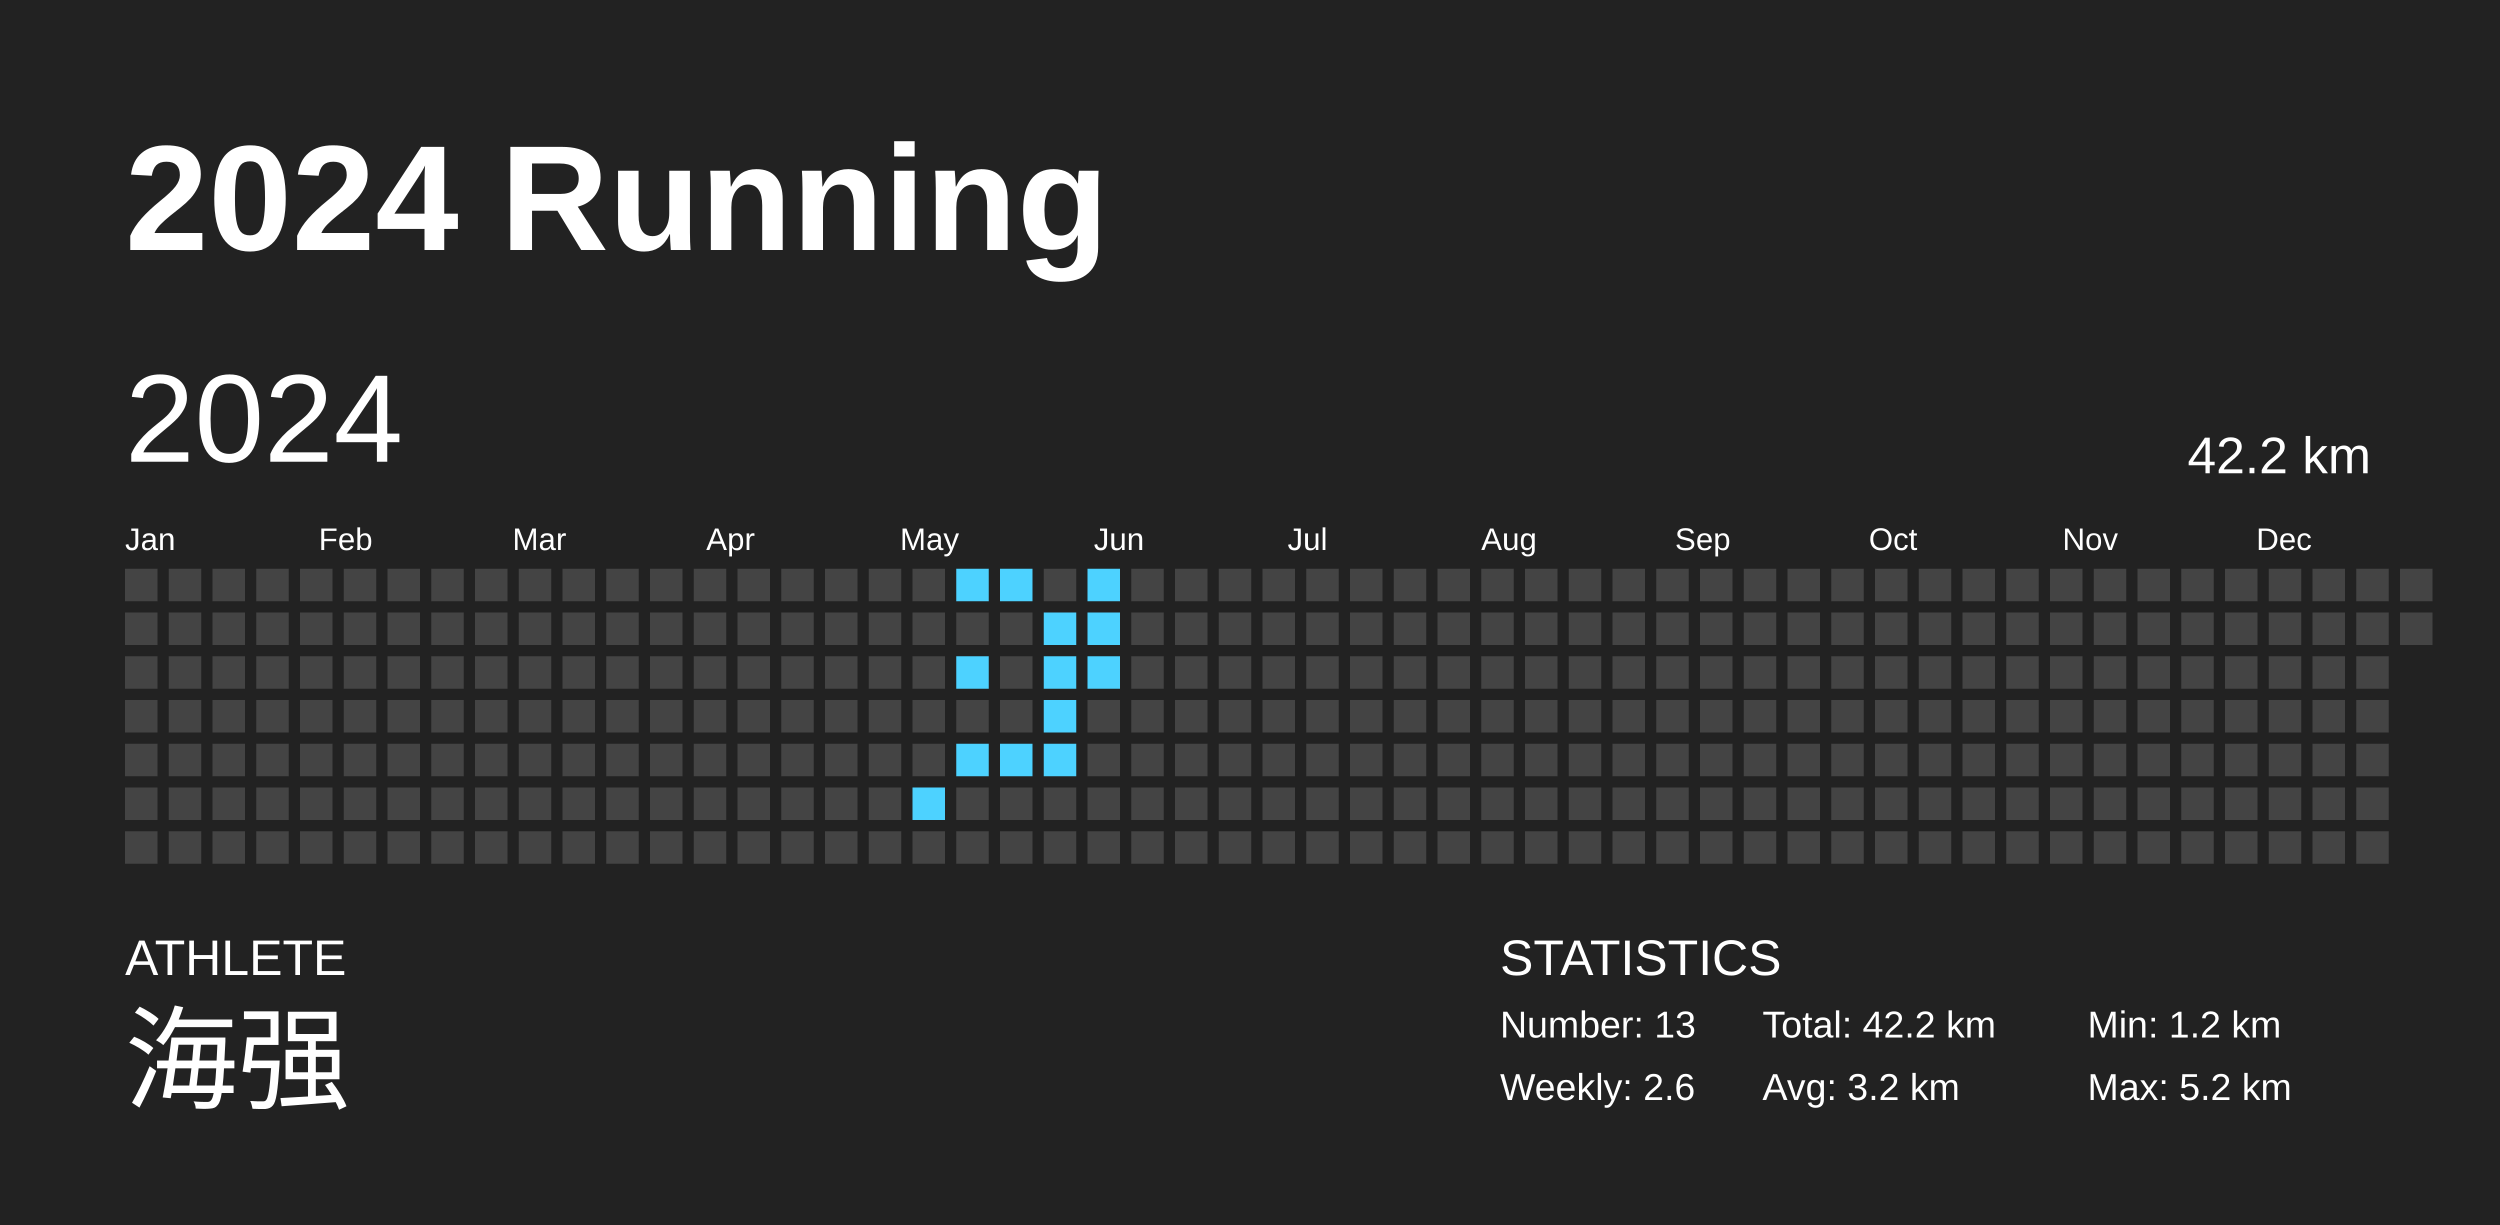
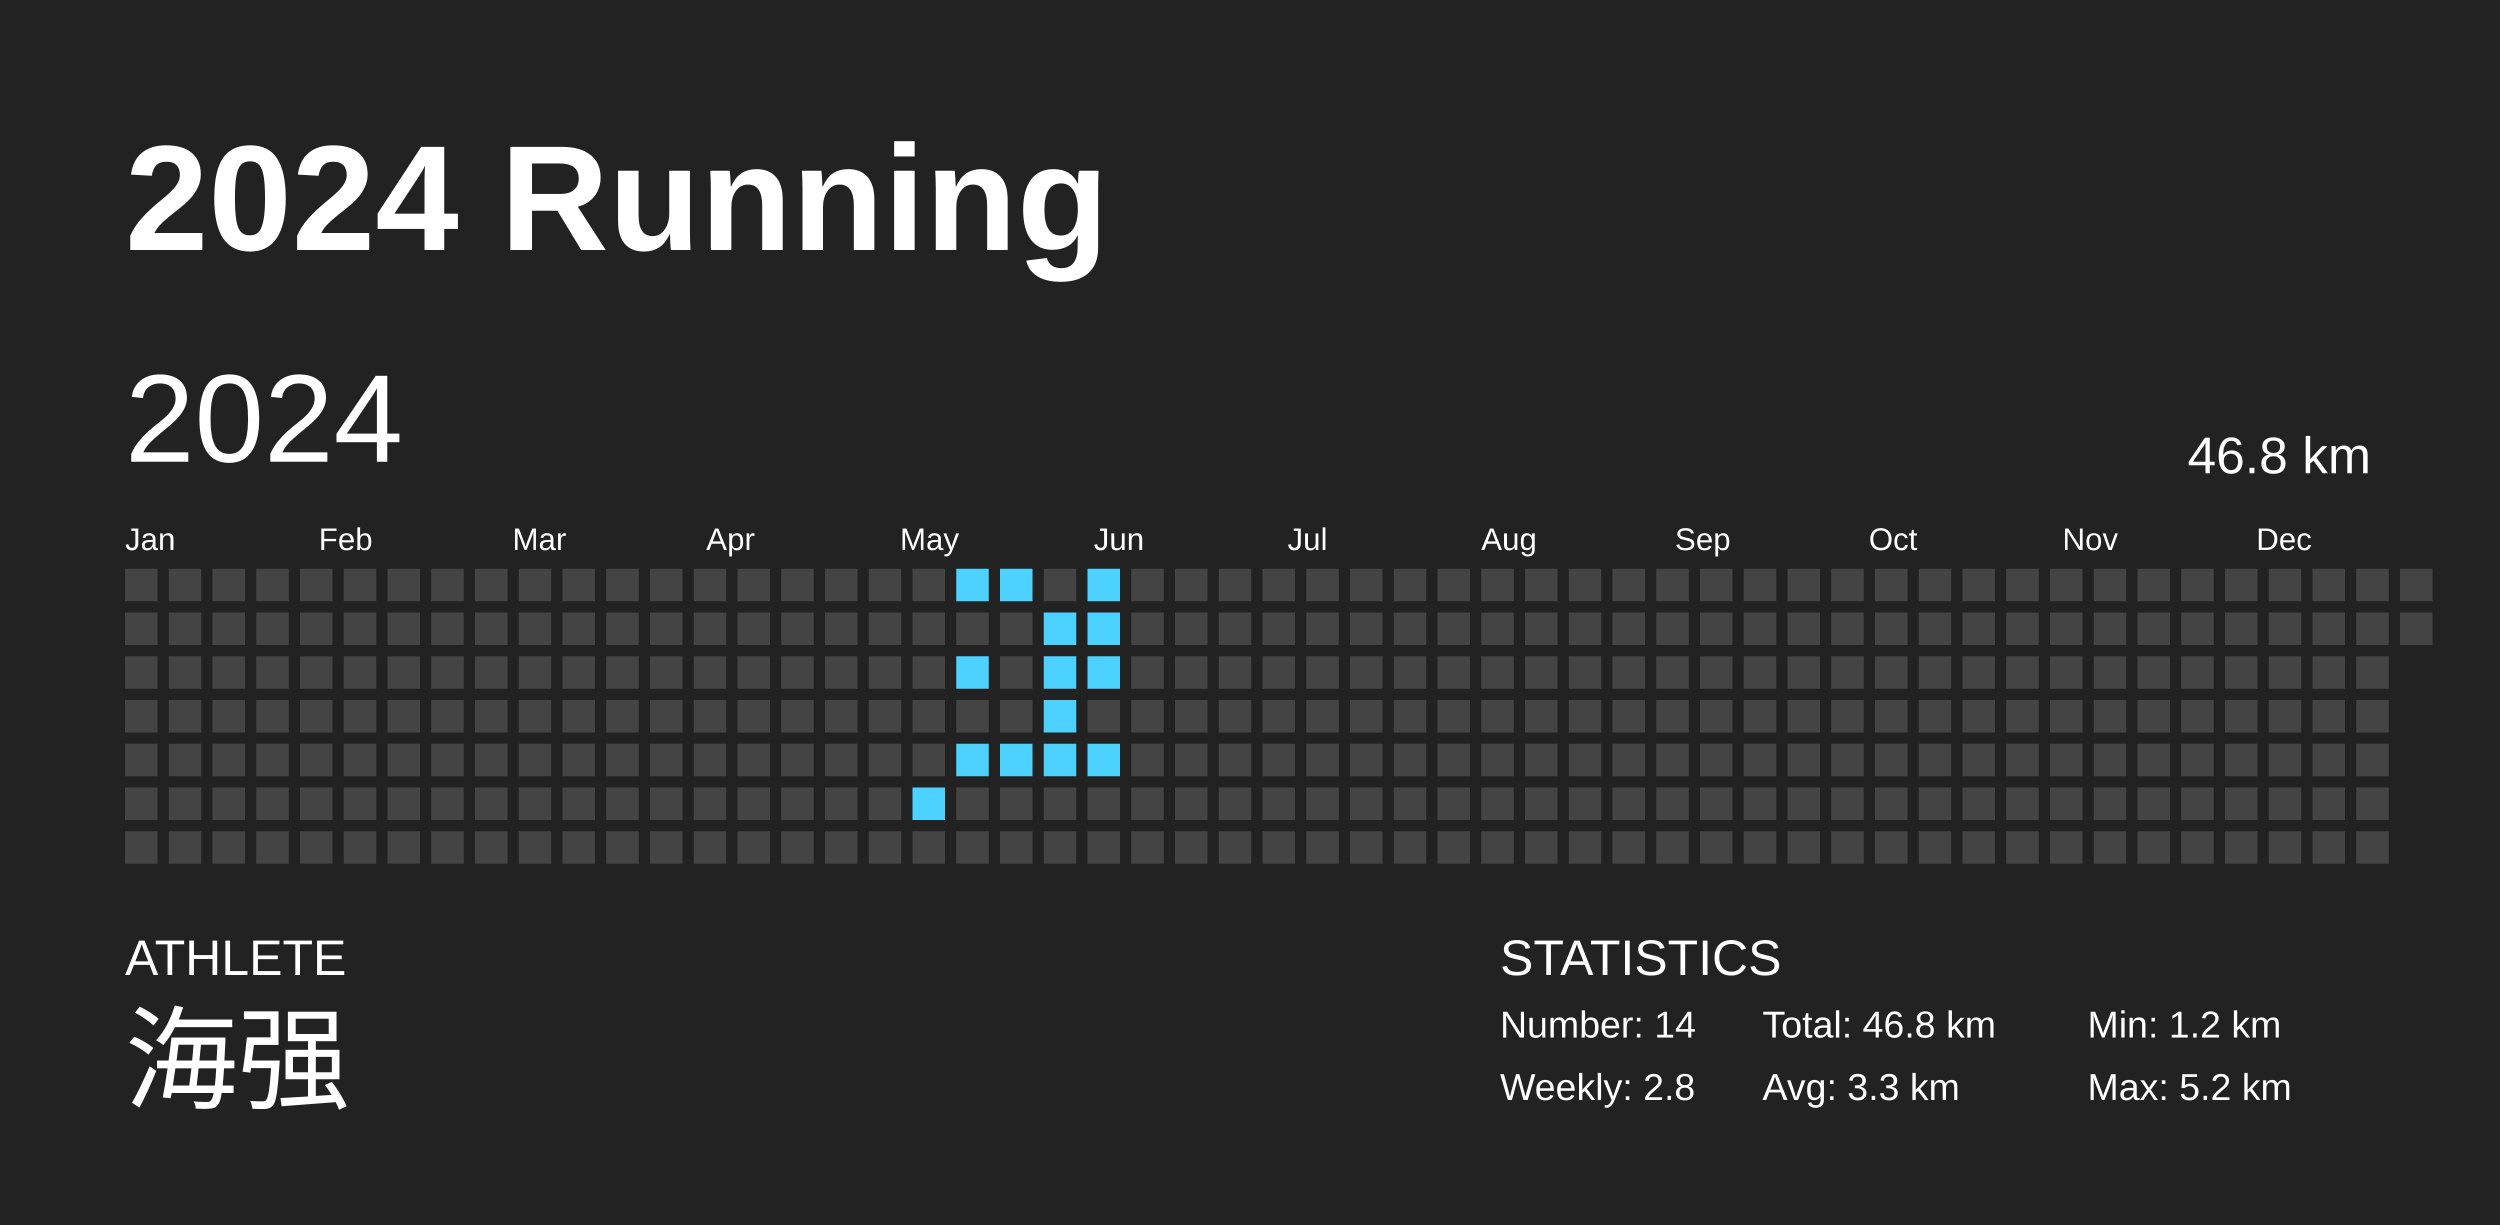
<svg xmlns="http://www.w3.org/2000/svg" baseProfile="full" height="98mm" version="1.1" viewBox="0,0,200,98" width="200mm">
  <defs />
  <rect fill="#222222" height="98" width="200" x="0" y="0" />
  <text fill="#FFFFFF" style="font-size:12px; font-family:Arial; font-weight:bold;" x="10" y="20">2024 Running</text>
  <text fill="#FFFFFF" style="font-size:4px; font-family:Arial" x="10" y="78">ATHLETE</text>
  <text fill="#FFFFFF" style="font-size:9px; font-family:Arial" x="10" y="88">海强</text>
  <text fill="#FFFFFF" style="font-size:4px; font-family:Arial" x="120" y="78">STATISTICS</text>
-   <text fill="#FFFFFF" style="font-size:3px; font-family:Arial" x="120" y="83">Number: 13</text>
-   <text fill="#FFFFFF" style="font-size:3px; font-family:Arial" x="120" y="88">Weekly: 2.6</text>
-   <text fill="#FFFFFF" style="font-size:3px; font-family:Arial" x="141" y="83">Total: 42.2 km</text>
-   <text fill="#FFFFFF" style="font-size:3px; font-family:Arial" x="141" y="88">Avg: 3.2 km</text>
+   <text fill="#FFFFFF" style="font-size:3px; font-family:Arial" x="120" y="83">Number: 14</text>
+   <text fill="#FFFFFF" style="font-size:3px; font-family:Arial" x="120" y="88">Weekly: 2.8</text>
+   <text fill="#FFFFFF" style="font-size:3px; font-family:Arial" x="141" y="83">Total: 46.8 km</text>
+   <text fill="#FFFFFF" style="font-size:3px; font-family:Arial" x="141" y="88">Avg: 3.3 km</text>
  <text fill="#FFFFFF" style="font-size:3px; font-family:Arial" x="167" y="83">Min: 1.2 km</text>
  <text fill="#FFFFFF" style="font-size:3px; font-family:Arial" x="167" y="88">Max: 5.2 km</text>
  <text dominant-baseline="hanging" fill="#FFFFFF" style="font-size:10.0px; font-family:Arial;" x="10" y="30">2024</text>
-   <text dominant-baseline="hanging" fill="#FFFFFF" style="font-size:4.125px; font-family:Arial;" x="175" y="35">42.2 km</text>
+   <text dominant-baseline="hanging" fill="#FFFFFF" style="font-size:4.125px; font-family:Arial;" x="175" y="35">46.8 km</text>
  <text fill="#FFFFFF" style="font-size:2.5px; font-family:Arial" x="10.0" y="44">Jan</text>
  <text fill="#FFFFFF" style="font-size:2.5px; font-family:Arial" x="25.5" y="44">Feb</text>
  <text fill="#FFFFFF" style="font-size:2.5px; font-family:Arial" x="41.0" y="44">Mar</text>
  <text fill="#FFFFFF" style="font-size:2.5px; font-family:Arial" x="56.5" y="44">Apr</text>
  <text fill="#FFFFFF" style="font-size:2.5px; font-family:Arial" x="72.0" y="44">May</text>
  <text fill="#FFFFFF" style="font-size:2.5px; font-family:Arial" x="87.5" y="44">Jun</text>
  <text fill="#FFFFFF" style="font-size:2.5px; font-family:Arial" x="103.0" y="44">Jul</text>
  <text fill="#FFFFFF" style="font-size:2.5px; font-family:Arial" x="118.5" y="44">Aug</text>
  <text fill="#FFFFFF" style="font-size:2.5px; font-family:Arial" x="134.0" y="44">Sep</text>
  <text fill="#FFFFFF" style="font-size:2.5px; font-family:Arial" x="149.5" y="44">Oct</text>
  <text fill="#FFFFFF" style="font-size:2.5px; font-family:Arial" x="165.0" y="44">Nov</text>
  <text fill="#FFFFFF" style="font-size:2.5px; font-family:Arial" x="180.5" y="44">Dec</text>
  <rect fill="#444444" height="2.6" width="2.6" x="10.0" y="45.5" />
  <rect fill="#444444" height="2.6" width="2.6" x="10.0" y="49.0" />
  <rect fill="#444444" height="2.6" width="2.6" x="10.0" y="52.5" />
  <rect fill="#444444" height="2.6" width="2.6" x="10.0" y="56.0" />
  <rect fill="#444444" height="2.6" width="2.6" x="10.0" y="59.5" />
  <rect fill="#444444" height="2.6" width="2.6" x="10.0" y="63.0" />
  <rect fill="#444444" height="2.6" width="2.6" x="10.0" y="66.5" />
  <rect fill="#444444" height="2.6" width="2.6" x="13.5" y="45.5" />
  <rect fill="#444444" height="2.6" width="2.6" x="13.5" y="49.0" />
  <rect fill="#444444" height="2.6" width="2.6" x="13.5" y="52.5" />
  <rect fill="#444444" height="2.6" width="2.6" x="13.5" y="56.0" />
  <rect fill="#444444" height="2.6" width="2.6" x="13.5" y="59.5" />
  <rect fill="#444444" height="2.6" width="2.6" x="13.5" y="63.0" />
  <rect fill="#444444" height="2.6" width="2.6" x="13.5" y="66.5" />
  <rect fill="#444444" height="2.6" width="2.6" x="17.0" y="45.5" />
  <rect fill="#444444" height="2.6" width="2.6" x="17.0" y="49.0" />
  <rect fill="#444444" height="2.6" width="2.6" x="17.0" y="52.5" />
  <rect fill="#444444" height="2.6" width="2.6" x="17.0" y="56.0" />
  <rect fill="#444444" height="2.6" width="2.6" x="17.0" y="59.5" />
  <rect fill="#444444" height="2.6" width="2.6" x="17.0" y="63.0" />
  <rect fill="#444444" height="2.6" width="2.6" x="17.0" y="66.5" />
  <rect fill="#444444" height="2.6" width="2.6" x="20.5" y="45.5" />
  <rect fill="#444444" height="2.6" width="2.6" x="20.5" y="49.0" />
  <rect fill="#444444" height="2.6" width="2.6" x="20.5" y="52.5" />
  <rect fill="#444444" height="2.6" width="2.6" x="20.5" y="56.0" />
  <rect fill="#444444" height="2.6" width="2.6" x="20.5" y="59.5" />
  <rect fill="#444444" height="2.6" width="2.6" x="20.5" y="63.0" />
  <rect fill="#444444" height="2.6" width="2.6" x="20.5" y="66.5" />
  <rect fill="#444444" height="2.6" width="2.6" x="24.0" y="45.5" />
  <rect fill="#444444" height="2.6" width="2.6" x="24.0" y="49.0" />
  <rect fill="#444444" height="2.6" width="2.6" x="24.0" y="52.5" />
  <rect fill="#444444" height="2.6" width="2.6" x="24.0" y="56.0" />
  <rect fill="#444444" height="2.6" width="2.6" x="24.0" y="59.5" />
  <rect fill="#444444" height="2.6" width="2.6" x="24.0" y="63.0" />
  <rect fill="#444444" height="2.6" width="2.6" x="24.0" y="66.5" />
  <rect fill="#444444" height="2.6" width="2.6" x="27.5" y="45.5" />
  <rect fill="#444444" height="2.6" width="2.6" x="27.5" y="49.0" />
  <rect fill="#444444" height="2.6" width="2.6" x="27.5" y="52.5" />
  <rect fill="#444444" height="2.6" width="2.6" x="27.5" y="56.0" />
  <rect fill="#444444" height="2.6" width="2.6" x="27.5" y="59.5" />
  <rect fill="#444444" height="2.6" width="2.6" x="27.5" y="63.0" />
  <rect fill="#444444" height="2.6" width="2.6" x="27.5" y="66.5" />
  <rect fill="#444444" height="2.6" width="2.6" x="31.0" y="45.5" />
  <rect fill="#444444" height="2.6" width="2.6" x="31.0" y="49.0" />
  <rect fill="#444444" height="2.6" width="2.6" x="31.0" y="52.5" />
  <rect fill="#444444" height="2.6" width="2.6" x="31.0" y="56.0" />
  <rect fill="#444444" height="2.6" width="2.6" x="31.0" y="59.5" />
  <rect fill="#444444" height="2.6" width="2.6" x="31.0" y="63.0" />
  <rect fill="#444444" height="2.6" width="2.6" x="31.0" y="66.5" />
  <rect fill="#444444" height="2.6" width="2.6" x="34.5" y="45.5" />
  <rect fill="#444444" height="2.6" width="2.6" x="34.5" y="49.0" />
  <rect fill="#444444" height="2.6" width="2.6" x="34.5" y="52.5" />
  <rect fill="#444444" height="2.6" width="2.6" x="34.5" y="56.0" />
  <rect fill="#444444" height="2.6" width="2.6" x="34.5" y="59.5" />
  <rect fill="#444444" height="2.6" width="2.6" x="34.5" y="63.0" />
  <rect fill="#444444" height="2.6" width="2.6" x="34.5" y="66.5" />
  <rect fill="#444444" height="2.6" width="2.6" x="38.0" y="45.5" />
  <rect fill="#444444" height="2.6" width="2.6" x="38.0" y="49.0" />
  <rect fill="#444444" height="2.6" width="2.6" x="38.0" y="52.5" />
  <rect fill="#444444" height="2.6" width="2.6" x="38.0" y="56.0" />
  <rect fill="#444444" height="2.6" width="2.6" x="38.0" y="59.5" />
  <rect fill="#444444" height="2.6" width="2.6" x="38.0" y="63.0" />
  <rect fill="#444444" height="2.6" width="2.6" x="38.0" y="66.5" />
  <rect fill="#444444" height="2.6" width="2.6" x="41.5" y="45.5" />
  <rect fill="#444444" height="2.6" width="2.6" x="41.5" y="49.0" />
  <rect fill="#444444" height="2.6" width="2.6" x="41.5" y="52.5" />
  <rect fill="#444444" height="2.6" width="2.6" x="41.5" y="56.0" />
  <rect fill="#444444" height="2.6" width="2.6" x="41.5" y="59.5" />
  <rect fill="#444444" height="2.6" width="2.6" x="41.5" y="63.0" />
  <rect fill="#444444" height="2.6" width="2.6" x="41.5" y="66.5" />
  <rect fill="#444444" height="2.6" width="2.6" x="45.0" y="45.5" />
  <rect fill="#444444" height="2.6" width="2.6" x="45.0" y="49.0" />
  <rect fill="#444444" height="2.6" width="2.6" x="45.0" y="52.5" />
  <rect fill="#444444" height="2.6" width="2.6" x="45.0" y="56.0" />
  <rect fill="#444444" height="2.6" width="2.6" x="45.0" y="59.5" />
  <rect fill="#444444" height="2.6" width="2.6" x="45.0" y="63.0" />
  <rect fill="#444444" height="2.6" width="2.6" x="45.0" y="66.5" />
  <rect fill="#444444" height="2.6" width="2.6" x="48.5" y="45.5" />
  <rect fill="#444444" height="2.6" width="2.6" x="48.5" y="49.0" />
  <rect fill="#444444" height="2.6" width="2.6" x="48.5" y="52.5" />
  <rect fill="#444444" height="2.6" width="2.6" x="48.5" y="56.0" />
  <rect fill="#444444" height="2.6" width="2.6" x="48.5" y="59.5" />
  <rect fill="#444444" height="2.6" width="2.6" x="48.5" y="63.0" />
  <rect fill="#444444" height="2.6" width="2.6" x="48.5" y="66.5" />
  <rect fill="#444444" height="2.6" width="2.6" x="52.0" y="45.5" />
  <rect fill="#444444" height="2.6" width="2.6" x="52.0" y="49.0" />
  <rect fill="#444444" height="2.6" width="2.6" x="52.0" y="52.5" />
  <rect fill="#444444" height="2.6" width="2.6" x="52.0" y="56.0" />
  <rect fill="#444444" height="2.6" width="2.6" x="52.0" y="59.5" />
  <rect fill="#444444" height="2.6" width="2.6" x="52.0" y="63.0" />
  <rect fill="#444444" height="2.6" width="2.6" x="52.0" y="66.5" />
  <rect fill="#444444" height="2.6" width="2.6" x="55.5" y="45.5" />
  <rect fill="#444444" height="2.6" width="2.6" x="55.5" y="49.0" />
  <rect fill="#444444" height="2.6" width="2.6" x="55.5" y="52.5" />
  <rect fill="#444444" height="2.6" width="2.6" x="55.5" y="56.0" />
  <rect fill="#444444" height="2.6" width="2.6" x="55.5" y="59.5" />
  <rect fill="#444444" height="2.6" width="2.6" x="55.5" y="63.0" />
  <rect fill="#444444" height="2.6" width="2.6" x="55.5" y="66.5" />
  <rect fill="#444444" height="2.6" width="2.6" x="59.0" y="45.5" />
  <rect fill="#444444" height="2.6" width="2.6" x="59.0" y="49.0" />
  <rect fill="#444444" height="2.6" width="2.6" x="59.0" y="52.5" />
  <rect fill="#444444" height="2.6" width="2.6" x="59.0" y="56.0" />
  <rect fill="#444444" height="2.6" width="2.6" x="59.0" y="59.5" />
  <rect fill="#444444" height="2.6" width="2.6" x="59.0" y="63.0" />
  <rect fill="#444444" height="2.6" width="2.6" x="59.0" y="66.5" />
  <rect fill="#444444" height="2.6" width="2.6" x="62.5" y="45.5" />
  <rect fill="#444444" height="2.6" width="2.6" x="62.5" y="49.0" />
  <rect fill="#444444" height="2.6" width="2.6" x="62.5" y="52.5" />
  <rect fill="#444444" height="2.6" width="2.6" x="62.5" y="56.0" />
  <rect fill="#444444" height="2.6" width="2.6" x="62.5" y="59.5" />
  <rect fill="#444444" height="2.6" width="2.6" x="62.5" y="63.0" />
  <rect fill="#444444" height="2.6" width="2.6" x="62.5" y="66.5" />
  <rect fill="#444444" height="2.6" width="2.6" x="66.0" y="45.5" />
  <rect fill="#444444" height="2.6" width="2.6" x="66.0" y="49.0" />
  <rect fill="#444444" height="2.6" width="2.6" x="66.0" y="52.5" />
  <rect fill="#444444" height="2.6" width="2.6" x="66.0" y="56.0" />
  <rect fill="#444444" height="2.6" width="2.6" x="66.0" y="59.5" />
  <rect fill="#444444" height="2.6" width="2.6" x="66.0" y="63.0" />
  <rect fill="#444444" height="2.6" width="2.6" x="66.0" y="66.5" />
  <rect fill="#444444" height="2.6" width="2.6" x="69.5" y="45.5" />
  <rect fill="#444444" height="2.6" width="2.6" x="69.5" y="49.0" />
  <rect fill="#444444" height="2.6" width="2.6" x="69.5" y="52.5" />
  <rect fill="#444444" height="2.6" width="2.6" x="69.5" y="56.0" />
  <rect fill="#444444" height="2.6" width="2.6" x="69.5" y="59.5" />
  <rect fill="#444444" height="2.6" width="2.6" x="69.5" y="63.0" />
  <rect fill="#444444" height="2.6" width="2.6" x="69.5" y="66.5" />
  <rect fill="#444444" height="2.6" width="2.6" x="73.0" y="45.5" />
  <rect fill="#444444" height="2.6" width="2.6" x="73.0" y="49.0" />
  <rect fill="#444444" height="2.6" width="2.6" x="73.0" y="52.5" />
  <rect fill="#444444" height="2.6" width="2.6" x="73.0" y="56.0" />
  <rect fill="#444444" height="2.6" width="2.6" x="73.0" y="59.5" />
  <rect fill="#4dd2ff" height="2.6" width="2.6" x="73.0" y="63.0" />
  <rect fill="#444444" height="2.6" width="2.6" x="73.0" y="66.5" />
  <rect fill="#4dd2ff" height="2.6" width="2.6" x="76.5" y="45.5" />
  <rect fill="#444444" height="2.6" width="2.6" x="76.5" y="49.0" />
  <rect fill="#4dd2ff" height="2.6" width="2.6" x="76.5" y="52.5" />
  <rect fill="#444444" height="2.6" width="2.6" x="76.5" y="56.0" />
  <rect fill="#4dd2ff" height="2.6" width="2.6" x="76.5" y="59.5" />
  <rect fill="#444444" height="2.6" width="2.6" x="76.5" y="63.0" />
  <rect fill="#444444" height="2.6" width="2.6" x="76.5" y="66.5" />
  <rect fill="#4dd2ff" height="2.6" width="2.6" x="80.0" y="45.5" />
  <rect fill="#444444" height="2.6" width="2.6" x="80.0" y="49.0" />
  <rect fill="#444444" height="2.6" width="2.6" x="80.0" y="52.5" />
  <rect fill="#444444" height="2.6" width="2.6" x="80.0" y="56.0" />
  <rect fill="#4dd2ff" height="2.6" width="2.6" x="80.0" y="59.5" />
  <rect fill="#444444" height="2.6" width="2.6" x="80.0" y="63.0" />
  <rect fill="#444444" height="2.6" width="2.6" x="80.0" y="66.5" />
  <rect fill="#444444" height="2.6" width="2.6" x="83.5" y="45.5" />
  <rect fill="#4dd2ff" height="2.6" width="2.6" x="83.5" y="49.0" />
  <rect fill="#4dd2ff" height="2.6" width="2.6" x="83.5" y="52.5" />
  <rect fill="#4dd2ff" height="2.6" width="2.6" x="83.5" y="56.0" />
  <rect fill="#4dd2ff" height="2.6" width="2.6" x="83.5" y="59.5" />
  <rect fill="#444444" height="2.6" width="2.6" x="83.5" y="63.0" />
  <rect fill="#444444" height="2.6" width="2.6" x="83.5" y="66.5" />
  <rect fill="#4dd2ff" height="2.6" width="2.6" x="87.0" y="45.5" />
  <rect fill="#4dd2ff" height="2.6" width="2.6" x="87.0" y="49.0" />
  <rect fill="#4dd2ff" height="2.6" width="2.6" x="87.0" y="52.5" />
  <rect fill="#444444" height="2.6" width="2.6" x="87.0" y="56.0" />
-   <rect fill="#444444" height="2.6" width="2.6" x="87.0" y="59.5" />
+   <rect fill="#4dd2ff" height="2.6" width="2.6" x="87.0" y="59.5" />
  <rect fill="#444444" height="2.6" width="2.6" x="87.0" y="63.0" />
  <rect fill="#444444" height="2.6" width="2.6" x="87.0" y="66.5" />
  <rect fill="#444444" height="2.6" width="2.6" x="90.5" y="45.5" />
  <rect fill="#444444" height="2.6" width="2.6" x="90.5" y="49.0" />
  <rect fill="#444444" height="2.6" width="2.6" x="90.5" y="52.5" />
  <rect fill="#444444" height="2.6" width="2.6" x="90.5" y="56.0" />
  <rect fill="#444444" height="2.6" width="2.6" x="90.5" y="59.5" />
  <rect fill="#444444" height="2.6" width="2.6" x="90.5" y="63.0" />
  <rect fill="#444444" height="2.6" width="2.6" x="90.5" y="66.5" />
  <rect fill="#444444" height="2.6" width="2.6" x="94.0" y="45.5" />
  <rect fill="#444444" height="2.6" width="2.6" x="94.0" y="49.0" />
  <rect fill="#444444" height="2.6" width="2.6" x="94.0" y="52.5" />
  <rect fill="#444444" height="2.6" width="2.6" x="94.0" y="56.0" />
  <rect fill="#444444" height="2.6" width="2.6" x="94.0" y="59.5" />
  <rect fill="#444444" height="2.6" width="2.6" x="94.0" y="63.0" />
  <rect fill="#444444" height="2.6" width="2.6" x="94.0" y="66.5" />
  <rect fill="#444444" height="2.6" width="2.6" x="97.5" y="45.5" />
  <rect fill="#444444" height="2.6" width="2.6" x="97.5" y="49.0" />
  <rect fill="#444444" height="2.6" width="2.6" x="97.5" y="52.5" />
  <rect fill="#444444" height="2.6" width="2.6" x="97.5" y="56.0" />
  <rect fill="#444444" height="2.6" width="2.6" x="97.5" y="59.5" />
  <rect fill="#444444" height="2.6" width="2.6" x="97.5" y="63.0" />
  <rect fill="#444444" height="2.6" width="2.6" x="97.5" y="66.5" />
  <rect fill="#444444" height="2.6" width="2.6" x="101.0" y="45.5" />
  <rect fill="#444444" height="2.6" width="2.6" x="101.0" y="49.0" />
  <rect fill="#444444" height="2.6" width="2.6" x="101.0" y="52.5" />
  <rect fill="#444444" height="2.6" width="2.6" x="101.0" y="56.0" />
  <rect fill="#444444" height="2.6" width="2.6" x="101.0" y="59.5" />
  <rect fill="#444444" height="2.6" width="2.6" x="101.0" y="63.0" />
  <rect fill="#444444" height="2.6" width="2.6" x="101.0" y="66.5" />
  <rect fill="#444444" height="2.6" width="2.6" x="104.5" y="45.5" />
  <rect fill="#444444" height="2.6" width="2.6" x="104.5" y="49.0" />
  <rect fill="#444444" height="2.6" width="2.6" x="104.5" y="52.5" />
  <rect fill="#444444" height="2.6" width="2.6" x="104.5" y="56.0" />
  <rect fill="#444444" height="2.6" width="2.6" x="104.5" y="59.5" />
  <rect fill="#444444" height="2.6" width="2.6" x="104.5" y="63.0" />
  <rect fill="#444444" height="2.6" width="2.6" x="104.5" y="66.5" />
  <rect fill="#444444" height="2.6" width="2.6" x="108.0" y="45.5" />
  <rect fill="#444444" height="2.6" width="2.6" x="108.0" y="49.0" />
  <rect fill="#444444" height="2.6" width="2.6" x="108.0" y="52.5" />
  <rect fill="#444444" height="2.6" width="2.6" x="108.0" y="56.0" />
  <rect fill="#444444" height="2.6" width="2.6" x="108.0" y="59.5" />
  <rect fill="#444444" height="2.6" width="2.6" x="108.0" y="63.0" />
  <rect fill="#444444" height="2.6" width="2.6" x="108.0" y="66.5" />
  <rect fill="#444444" height="2.6" width="2.6" x="111.5" y="45.5" />
  <rect fill="#444444" height="2.6" width="2.6" x="111.5" y="49.0" />
  <rect fill="#444444" height="2.6" width="2.6" x="111.5" y="52.5" />
  <rect fill="#444444" height="2.6" width="2.6" x="111.5" y="56.0" />
  <rect fill="#444444" height="2.6" width="2.6" x="111.5" y="59.5" />
  <rect fill="#444444" height="2.6" width="2.6" x="111.5" y="63.0" />
  <rect fill="#444444" height="2.6" width="2.6" x="111.5" y="66.5" />
  <rect fill="#444444" height="2.6" width="2.6" x="115.0" y="45.5" />
  <rect fill="#444444" height="2.6" width="2.6" x="115.0" y="49.0" />
  <rect fill="#444444" height="2.6" width="2.6" x="115.0" y="52.5" />
  <rect fill="#444444" height="2.6" width="2.6" x="115.0" y="56.0" />
  <rect fill="#444444" height="2.6" width="2.6" x="115.0" y="59.5" />
  <rect fill="#444444" height="2.6" width="2.6" x="115.0" y="63.0" />
  <rect fill="#444444" height="2.6" width="2.6" x="115.0" y="66.5" />
  <rect fill="#444444" height="2.6" width="2.6" x="118.5" y="45.5" />
  <rect fill="#444444" height="2.6" width="2.6" x="118.5" y="49.0" />
  <rect fill="#444444" height="2.6" width="2.6" x="118.5" y="52.5" />
  <rect fill="#444444" height="2.6" width="2.6" x="118.5" y="56.0" />
  <rect fill="#444444" height="2.6" width="2.6" x="118.5" y="59.5" />
  <rect fill="#444444" height="2.6" width="2.6" x="118.5" y="63.0" />
  <rect fill="#444444" height="2.6" width="2.6" x="118.5" y="66.5" />
  <rect fill="#444444" height="2.6" width="2.6" x="122.0" y="45.5" />
  <rect fill="#444444" height="2.6" width="2.6" x="122.0" y="49.0" />
  <rect fill="#444444" height="2.6" width="2.6" x="122.0" y="52.5" />
  <rect fill="#444444" height="2.6" width="2.6" x="122.0" y="56.0" />
  <rect fill="#444444" height="2.6" width="2.6" x="122.0" y="59.5" />
  <rect fill="#444444" height="2.6" width="2.6" x="122.0" y="63.0" />
  <rect fill="#444444" height="2.6" width="2.6" x="122.0" y="66.5" />
  <rect fill="#444444" height="2.6" width="2.6" x="125.5" y="45.5" />
  <rect fill="#444444" height="2.6" width="2.6" x="125.5" y="49.0" />
  <rect fill="#444444" height="2.6" width="2.6" x="125.5" y="52.5" />
  <rect fill="#444444" height="2.6" width="2.6" x="125.5" y="56.0" />
  <rect fill="#444444" height="2.6" width="2.6" x="125.5" y="59.5" />
  <rect fill="#444444" height="2.6" width="2.6" x="125.5" y="63.0" />
  <rect fill="#444444" height="2.6" width="2.6" x="125.5" y="66.5" />
  <rect fill="#444444" height="2.6" width="2.6" x="129.0" y="45.5" />
  <rect fill="#444444" height="2.6" width="2.6" x="129.0" y="49.0" />
  <rect fill="#444444" height="2.6" width="2.6" x="129.0" y="52.5" />
  <rect fill="#444444" height="2.6" width="2.6" x="129.0" y="56.0" />
  <rect fill="#444444" height="2.6" width="2.6" x="129.0" y="59.5" />
  <rect fill="#444444" height="2.6" width="2.6" x="129.0" y="63.0" />
  <rect fill="#444444" height="2.6" width="2.6" x="129.0" y="66.5" />
  <rect fill="#444444" height="2.6" width="2.6" x="132.5" y="45.5" />
  <rect fill="#444444" height="2.6" width="2.6" x="132.5" y="49.0" />
  <rect fill="#444444" height="2.6" width="2.6" x="132.5" y="52.5" />
  <rect fill="#444444" height="2.6" width="2.6" x="132.5" y="56.0" />
  <rect fill="#444444" height="2.6" width="2.6" x="132.5" y="59.5" />
  <rect fill="#444444" height="2.6" width="2.6" x="132.5" y="63.0" />
  <rect fill="#444444" height="2.6" width="2.6" x="132.5" y="66.5" />
  <rect fill="#444444" height="2.6" width="2.6" x="136.0" y="45.5" />
  <rect fill="#444444" height="2.6" width="2.6" x="136.0" y="49.0" />
  <rect fill="#444444" height="2.6" width="2.6" x="136.0" y="52.5" />
  <rect fill="#444444" height="2.6" width="2.6" x="136.0" y="56.0" />
  <rect fill="#444444" height="2.6" width="2.6" x="136.0" y="59.5" />
  <rect fill="#444444" height="2.6" width="2.6" x="136.0" y="63.0" />
  <rect fill="#444444" height="2.6" width="2.6" x="136.0" y="66.5" />
  <rect fill="#444444" height="2.6" width="2.6" x="139.5" y="45.5" />
  <rect fill="#444444" height="2.6" width="2.6" x="139.5" y="49.0" />
  <rect fill="#444444" height="2.6" width="2.6" x="139.5" y="52.5" />
  <rect fill="#444444" height="2.6" width="2.6" x="139.5" y="56.0" />
  <rect fill="#444444" height="2.6" width="2.6" x="139.5" y="59.5" />
  <rect fill="#444444" height="2.6" width="2.6" x="139.5" y="63.0" />
  <rect fill="#444444" height="2.6" width="2.6" x="139.5" y="66.5" />
  <rect fill="#444444" height="2.6" width="2.6" x="143.0" y="45.5" />
  <rect fill="#444444" height="2.6" width="2.6" x="143.0" y="49.0" />
  <rect fill="#444444" height="2.6" width="2.6" x="143.0" y="52.5" />
  <rect fill="#444444" height="2.6" width="2.6" x="143.0" y="56.0" />
  <rect fill="#444444" height="2.6" width="2.6" x="143.0" y="59.5" />
  <rect fill="#444444" height="2.6" width="2.6" x="143.0" y="63.0" />
  <rect fill="#444444" height="2.6" width="2.6" x="143.0" y="66.5" />
  <rect fill="#444444" height="2.6" width="2.6" x="146.5" y="45.5" />
  <rect fill="#444444" height="2.6" width="2.6" x="146.5" y="49.0" />
  <rect fill="#444444" height="2.6" width="2.6" x="146.5" y="52.5" />
  <rect fill="#444444" height="2.6" width="2.6" x="146.5" y="56.0" />
  <rect fill="#444444" height="2.6" width="2.6" x="146.5" y="59.5" />
  <rect fill="#444444" height="2.6" width="2.6" x="146.5" y="63.0" />
  <rect fill="#444444" height="2.6" width="2.6" x="146.5" y="66.5" />
  <rect fill="#444444" height="2.6" width="2.6" x="150.0" y="45.5" />
  <rect fill="#444444" height="2.6" width="2.6" x="150.0" y="49.0" />
  <rect fill="#444444" height="2.6" width="2.6" x="150.0" y="52.5" />
  <rect fill="#444444" height="2.6" width="2.6" x="150.0" y="56.0" />
  <rect fill="#444444" height="2.6" width="2.6" x="150.0" y="59.5" />
  <rect fill="#444444" height="2.6" width="2.6" x="150.0" y="63.0" />
  <rect fill="#444444" height="2.6" width="2.6" x="150.0" y="66.5" />
  <rect fill="#444444" height="2.6" width="2.6" x="153.5" y="45.5" />
  <rect fill="#444444" height="2.6" width="2.6" x="153.5" y="49.0" />
  <rect fill="#444444" height="2.6" width="2.6" x="153.5" y="52.5" />
  <rect fill="#444444" height="2.6" width="2.6" x="153.5" y="56.0" />
  <rect fill="#444444" height="2.6" width="2.6" x="153.5" y="59.5" />
  <rect fill="#444444" height="2.6" width="2.6" x="153.5" y="63.0" />
  <rect fill="#444444" height="2.6" width="2.6" x="153.5" y="66.5" />
  <rect fill="#444444" height="2.6" width="2.6" x="157.0" y="45.5" />
  <rect fill="#444444" height="2.6" width="2.6" x="157.0" y="49.0" />
  <rect fill="#444444" height="2.6" width="2.6" x="157.0" y="52.5" />
  <rect fill="#444444" height="2.6" width="2.6" x="157.0" y="56.0" />
  <rect fill="#444444" height="2.6" width="2.6" x="157.0" y="59.5" />
  <rect fill="#444444" height="2.6" width="2.6" x="157.0" y="63.0" />
  <rect fill="#444444" height="2.6" width="2.6" x="157.0" y="66.5" />
  <rect fill="#444444" height="2.6" width="2.6" x="160.5" y="45.5" />
  <rect fill="#444444" height="2.6" width="2.6" x="160.5" y="49.0" />
  <rect fill="#444444" height="2.6" width="2.6" x="160.5" y="52.5" />
  <rect fill="#444444" height="2.6" width="2.6" x="160.5" y="56.0" />
  <rect fill="#444444" height="2.6" width="2.6" x="160.5" y="59.5" />
  <rect fill="#444444" height="2.6" width="2.6" x="160.5" y="63.0" />
  <rect fill="#444444" height="2.6" width="2.6" x="160.5" y="66.5" />
  <rect fill="#444444" height="2.6" width="2.6" x="164.0" y="45.5" />
  <rect fill="#444444" height="2.6" width="2.6" x="164.0" y="49.0" />
  <rect fill="#444444" height="2.6" width="2.6" x="164.0" y="52.5" />
  <rect fill="#444444" height="2.6" width="2.6" x="164.0" y="56.0" />
  <rect fill="#444444" height="2.6" width="2.6" x="164.0" y="59.5" />
  <rect fill="#444444" height="2.6" width="2.6" x="164.0" y="63.0" />
  <rect fill="#444444" height="2.6" width="2.6" x="164.0" y="66.5" />
  <rect fill="#444444" height="2.6" width="2.6" x="167.5" y="45.5" />
  <rect fill="#444444" height="2.6" width="2.6" x="167.5" y="49.0" />
  <rect fill="#444444" height="2.6" width="2.6" x="167.5" y="52.5" />
  <rect fill="#444444" height="2.6" width="2.6" x="167.5" y="56.0" />
  <rect fill="#444444" height="2.6" width="2.6" x="167.5" y="59.5" />
  <rect fill="#444444" height="2.6" width="2.6" x="167.5" y="63.0" />
  <rect fill="#444444" height="2.6" width="2.6" x="167.5" y="66.5" />
  <rect fill="#444444" height="2.6" width="2.6" x="171.0" y="45.5" />
  <rect fill="#444444" height="2.6" width="2.6" x="171.0" y="49.0" />
  <rect fill="#444444" height="2.6" width="2.6" x="171.0" y="52.5" />
  <rect fill="#444444" height="2.6" width="2.6" x="171.0" y="56.0" />
  <rect fill="#444444" height="2.6" width="2.6" x="171.0" y="59.5" />
  <rect fill="#444444" height="2.6" width="2.6" x="171.0" y="63.0" />
  <rect fill="#444444" height="2.6" width="2.6" x="171.0" y="66.5" />
  <rect fill="#444444" height="2.6" width="2.6" x="174.5" y="45.5" />
  <rect fill="#444444" height="2.6" width="2.6" x="174.5" y="49.0" />
  <rect fill="#444444" height="2.6" width="2.6" x="174.5" y="52.5" />
  <rect fill="#444444" height="2.6" width="2.6" x="174.5" y="56.0" />
  <rect fill="#444444" height="2.6" width="2.6" x="174.5" y="59.5" />
  <rect fill="#444444" height="2.6" width="2.6" x="174.5" y="63.0" />
  <rect fill="#444444" height="2.6" width="2.6" x="174.5" y="66.5" />
  <rect fill="#444444" height="2.6" width="2.6" x="178.0" y="45.5" />
  <rect fill="#444444" height="2.6" width="2.6" x="178.0" y="49.0" />
  <rect fill="#444444" height="2.6" width="2.6" x="178.0" y="52.5" />
  <rect fill="#444444" height="2.6" width="2.6" x="178.0" y="56.0" />
  <rect fill="#444444" height="2.6" width="2.6" x="178.0" y="59.5" />
  <rect fill="#444444" height="2.6" width="2.6" x="178.0" y="63.0" />
  <rect fill="#444444" height="2.6" width="2.6" x="178.0" y="66.5" />
  <rect fill="#444444" height="2.6" width="2.6" x="181.5" y="45.5" />
  <rect fill="#444444" height="2.6" width="2.6" x="181.5" y="49.0" />
  <rect fill="#444444" height="2.6" width="2.6" x="181.5" y="52.5" />
  <rect fill="#444444" height="2.6" width="2.6" x="181.5" y="56.0" />
  <rect fill="#444444" height="2.6" width="2.6" x="181.5" y="59.5" />
  <rect fill="#444444" height="2.6" width="2.6" x="181.5" y="63.0" />
  <rect fill="#444444" height="2.6" width="2.6" x="181.5" y="66.5" />
  <rect fill="#444444" height="2.6" width="2.6" x="185.0" y="45.5" />
  <rect fill="#444444" height="2.6" width="2.6" x="185.0" y="49.0" />
  <rect fill="#444444" height="2.6" width="2.6" x="185.0" y="52.5" />
  <rect fill="#444444" height="2.6" width="2.6" x="185.0" y="56.0" />
  <rect fill="#444444" height="2.6" width="2.6" x="185.0" y="59.5" />
  <rect fill="#444444" height="2.6" width="2.6" x="185.0" y="63.0" />
  <rect fill="#444444" height="2.6" width="2.6" x="185.0" y="66.5" />
  <rect fill="#444444" height="2.6" width="2.6" x="188.5" y="45.5" />
  <rect fill="#444444" height="2.6" width="2.6" x="188.5" y="49.0" />
  <rect fill="#444444" height="2.6" width="2.6" x="188.5" y="52.5" />
  <rect fill="#444444" height="2.6" width="2.6" x="188.5" y="56.0" />
  <rect fill="#444444" height="2.6" width="2.6" x="188.5" y="59.5" />
  <rect fill="#444444" height="2.6" width="2.6" x="188.5" y="63.0" />
  <rect fill="#444444" height="2.6" width="2.6" x="188.5" y="66.5" />
  <rect fill="#444444" height="2.6" width="2.6" x="192.0" y="45.5" />
  <rect fill="#444444" height="2.6" width="2.6" x="192.0" y="49.0" />
</svg>
